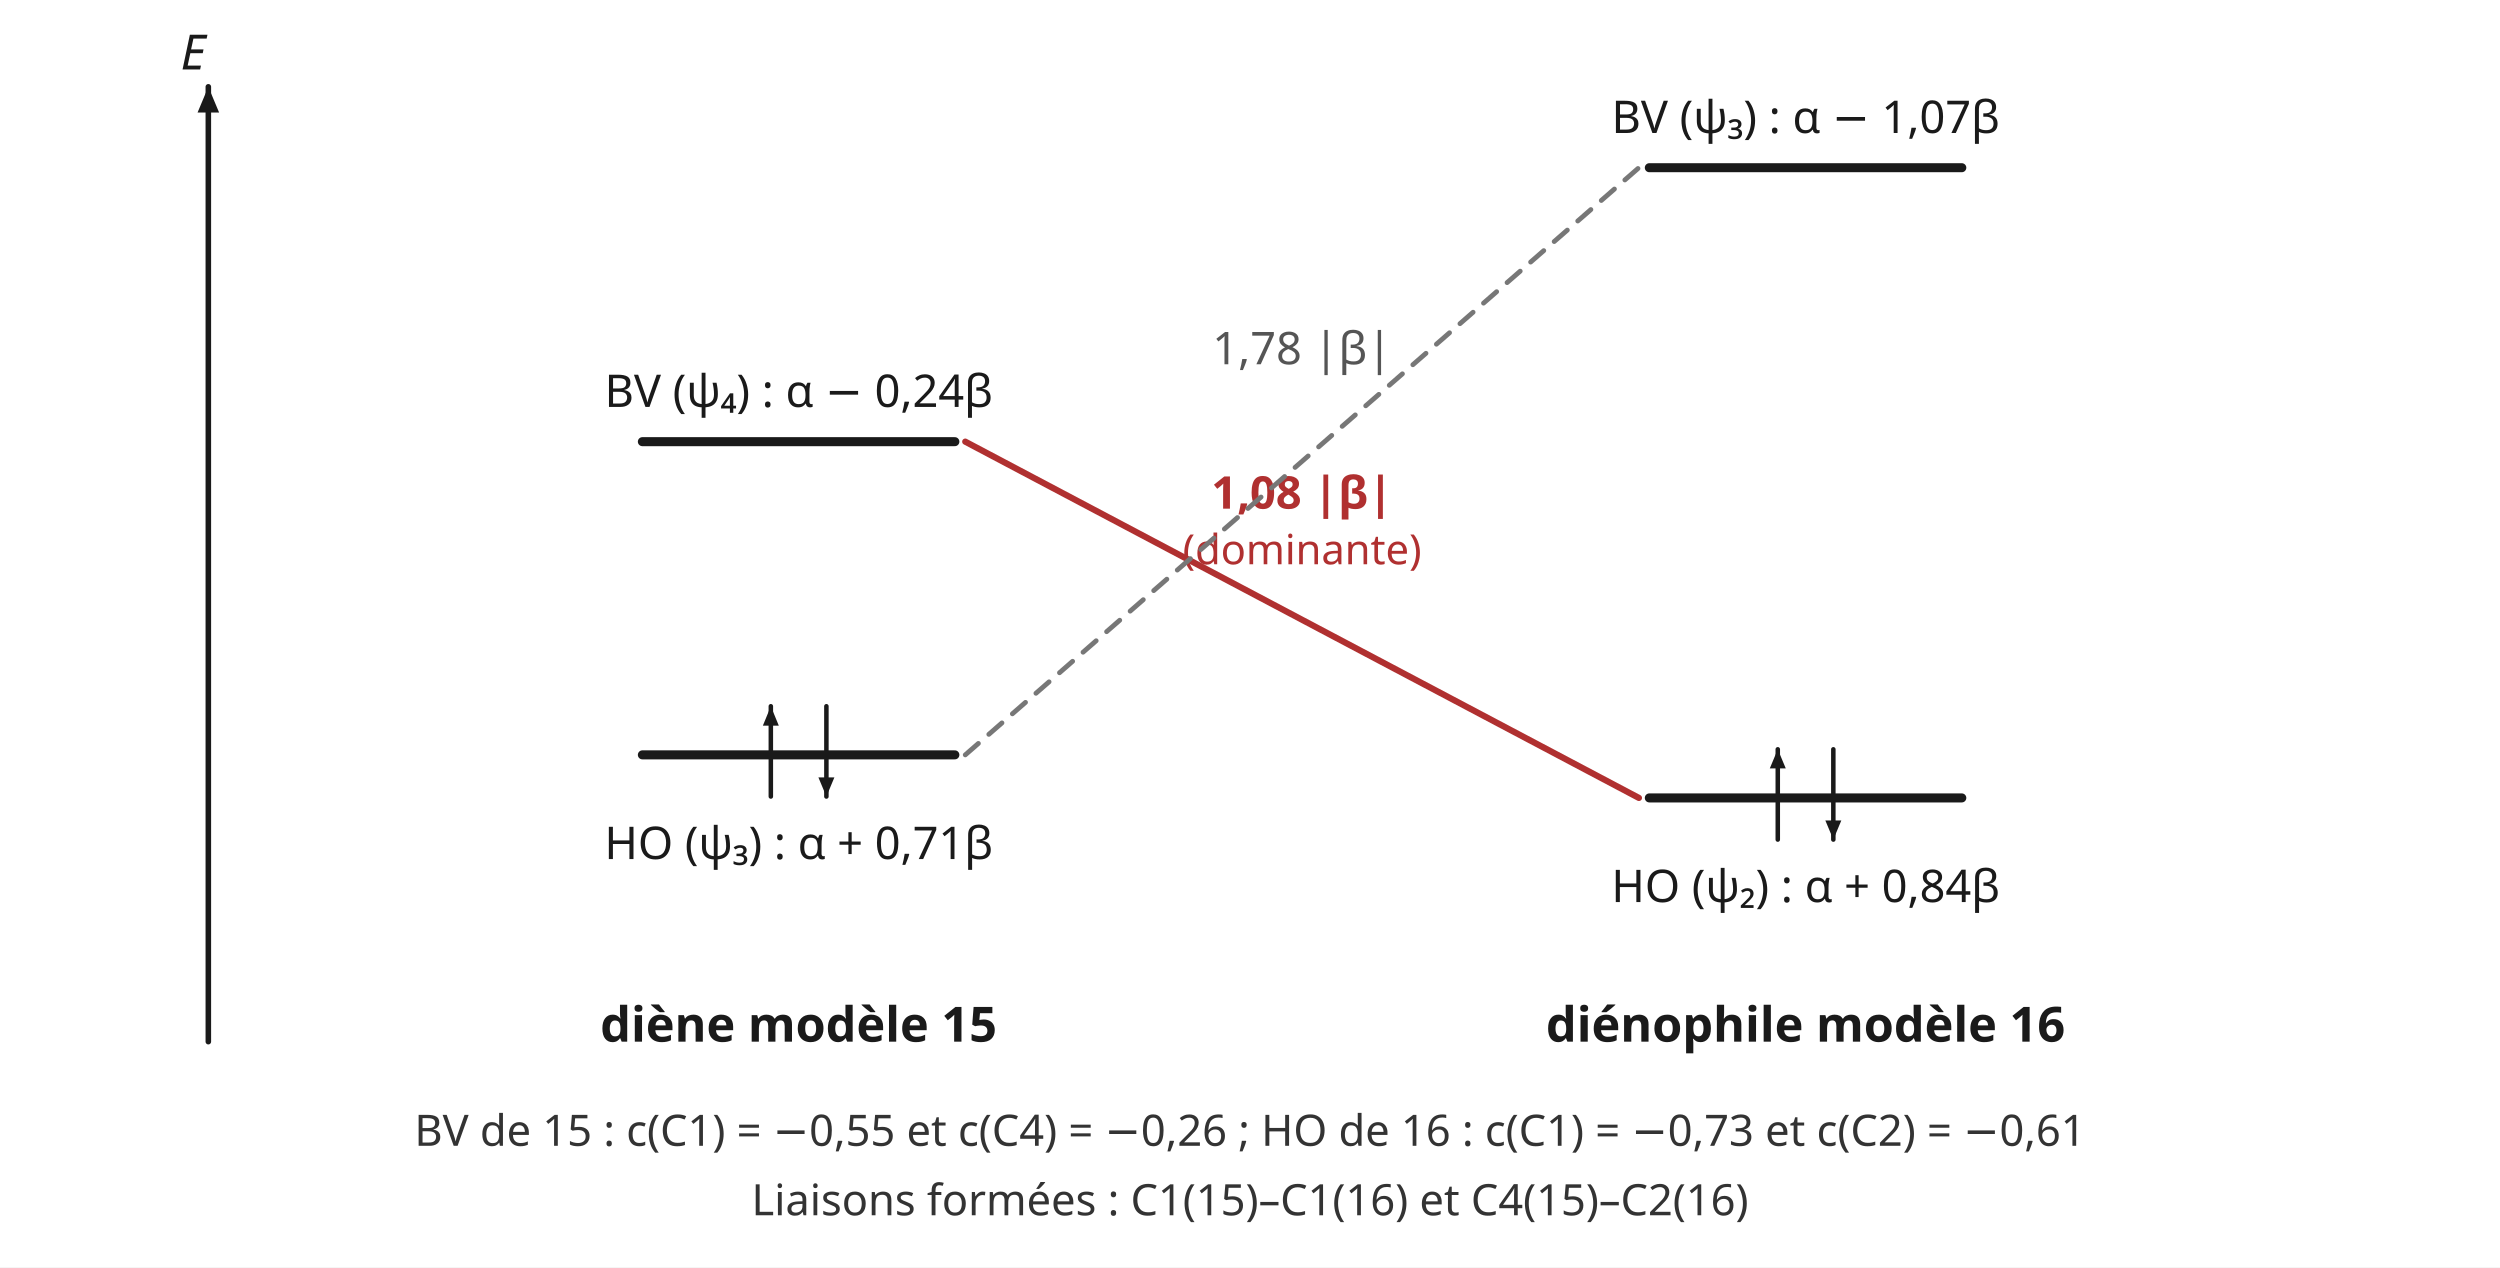
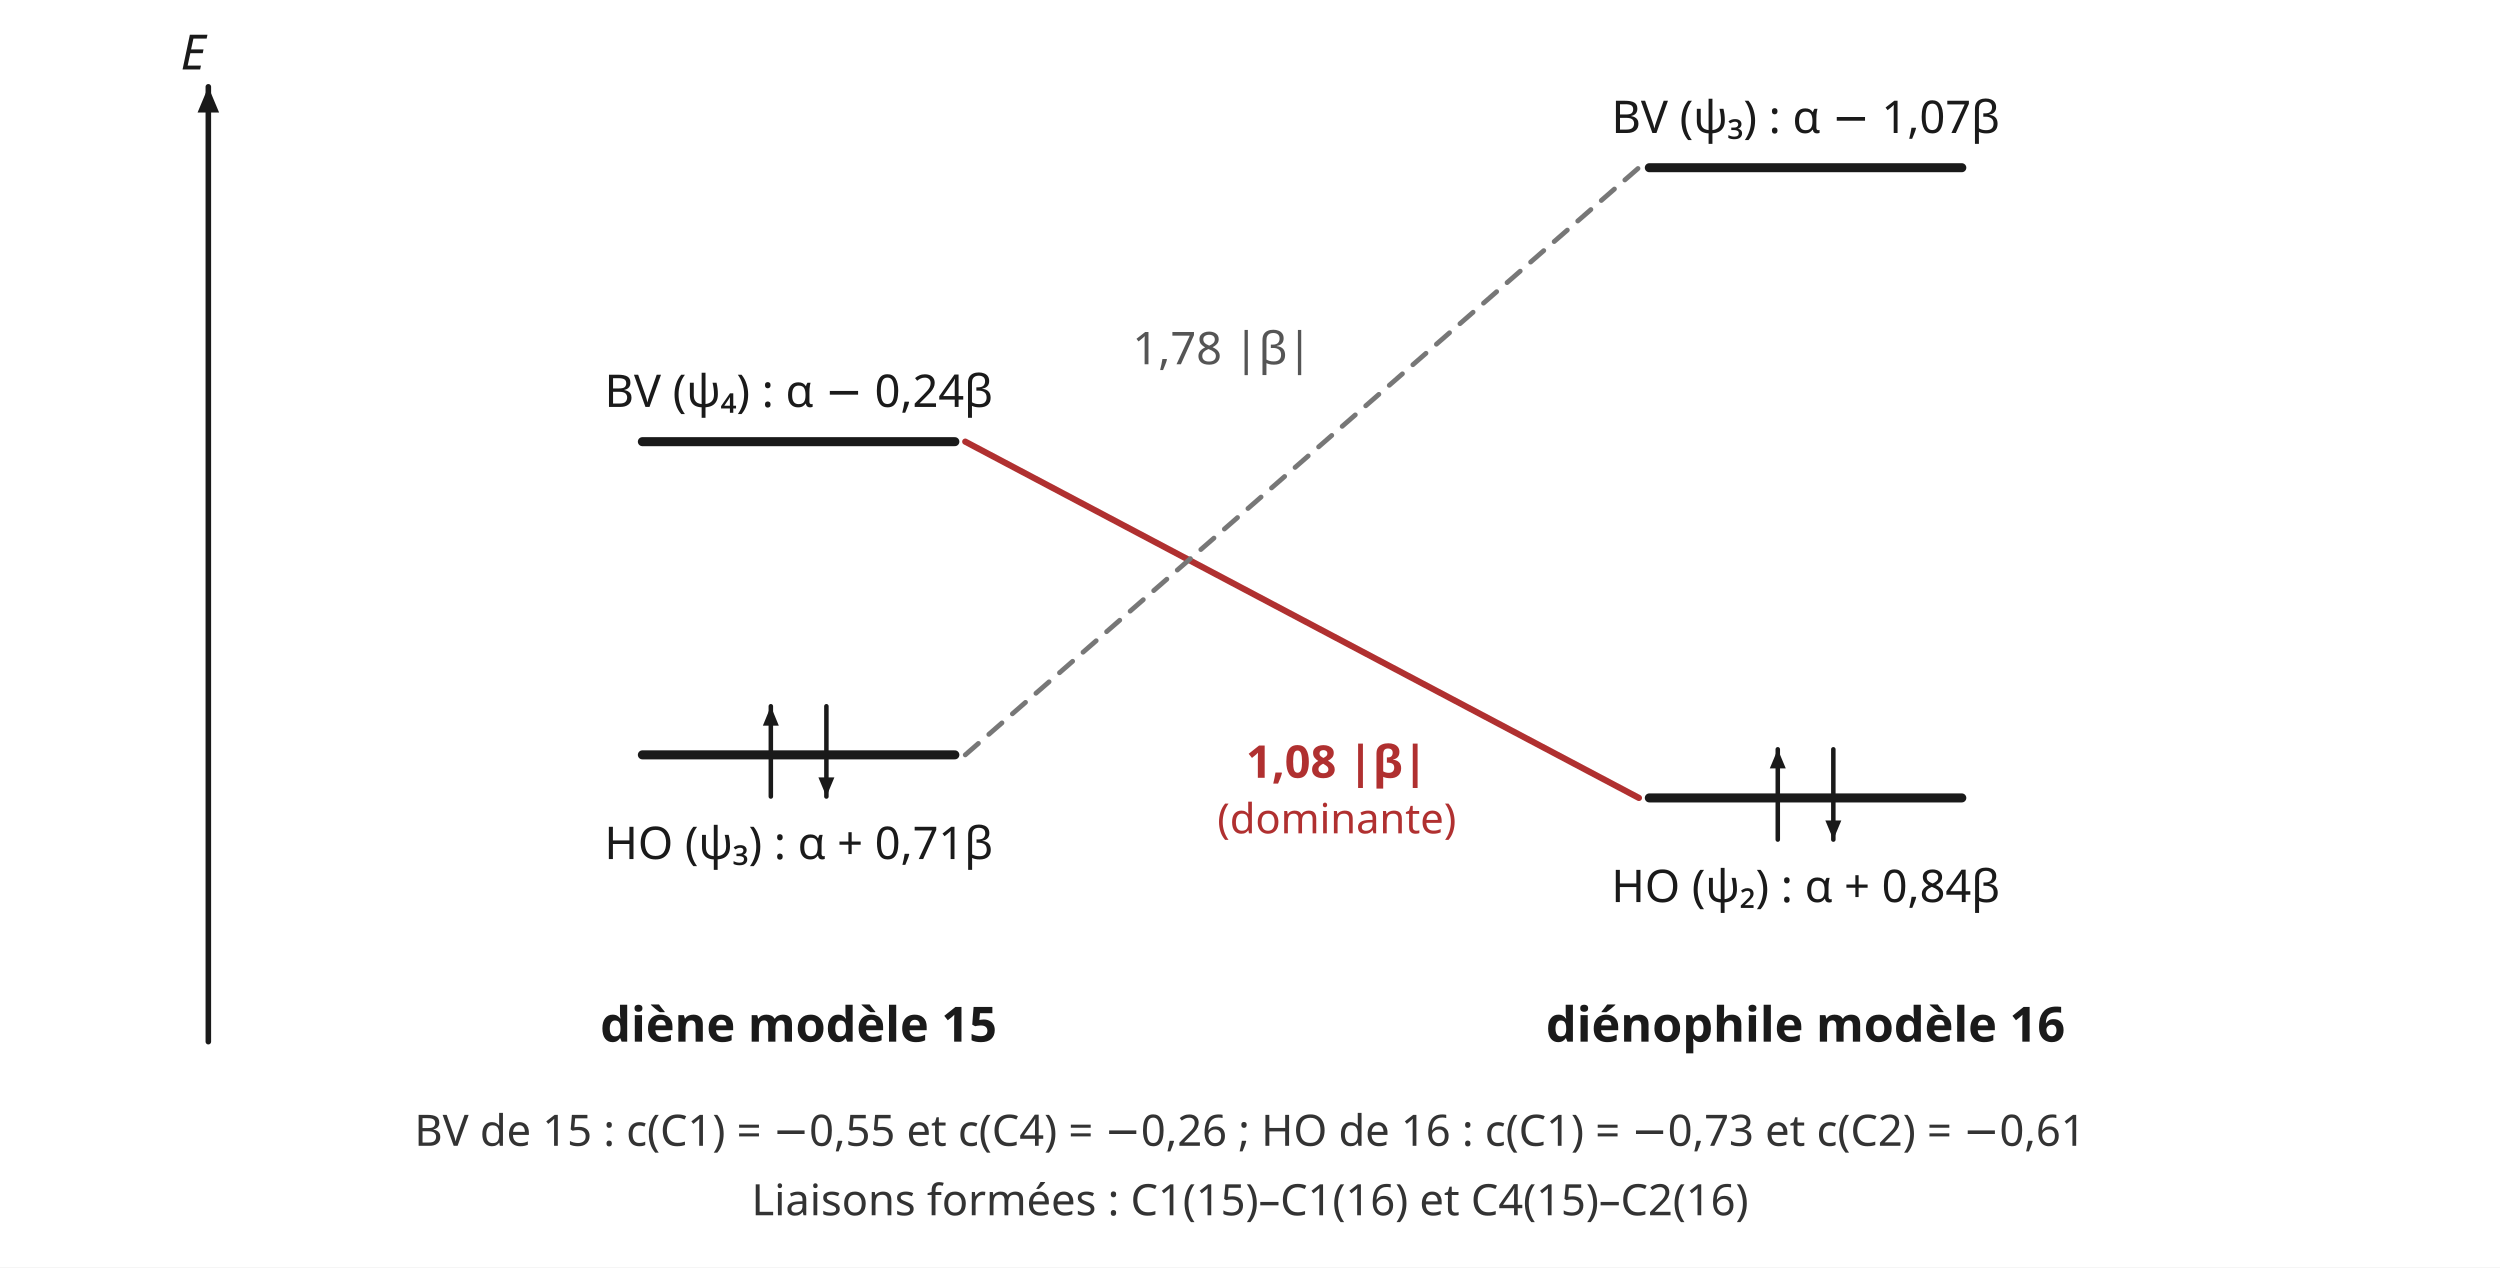
<svg xmlns="http://www.w3.org/2000/svg" viewBox="0 0 720 365" width="720" height="365" font-family="sans-serif" font-size="14">
  <rect x="0" y="0" width="720" height="365" fill="#ffffff" />
  <line x1="60.0" y1="300.0" x2="60.0" y2="25.0" stroke="#1a1a1a" stroke-width="1.6" stroke-linecap="round" />
  <polygon points="60.0,25.0 63.1,32.4 56.9,32.4" fill="#1a1a1a" />
  <text x="52.0" y="20.0" text-anchor="start" font-size="14" fill="#1a1a1a" font-weight="normal" font-style="italic">E</text>
  <line x1="185.0" y1="217.4" x2="275.0" y2="217.4" stroke="#1a1a1a" stroke-width="2.6" stroke-linecap="round" />
  <line x1="222.0" y1="229.4" x2="222.0" y2="203.4" stroke="#1a1a1a" stroke-width="1.3" stroke-linecap="round" />
  <polygon points="222.0,203.4 224.3,209.0 219.7,209.0" fill="#1a1a1a" />
  <line x1="238.0" y1="203.4" x2="238.0" y2="229.4" stroke="#1a1a1a" stroke-width="1.3" stroke-linecap="round" />
  <polygon points="238.0,229.4 235.7,223.9 240.3,223.9" fill="#1a1a1a" />
  <text x="230.0" y="247.4" text-anchor="middle" font-size="13" fill="#1a1a1a" font-weight="normal" font-style="normal">HO (ψ₃) : α + 0,71β</text>
  <line x1="185.0" y1="127.2" x2="275.0" y2="127.2" stroke="#1a1a1a" stroke-width="2.6" stroke-linecap="round" />
  <text x="230.0" y="117.2" text-anchor="middle" font-size="13" fill="#1a1a1a" font-weight="normal" font-style="normal">BV (ψ₄) : α − 0,24β</text>
  <line x1="475.0" y1="229.8" x2="565.0" y2="229.8" stroke="#1a1a1a" stroke-width="2.6" stroke-linecap="round" />
  <line x1="512.0" y1="241.8" x2="512.0" y2="215.8" stroke="#1a1a1a" stroke-width="1.3" stroke-linecap="round" />
  <polygon points="512.0,215.8 514.3,221.3 509.7,221.3" fill="#1a1a1a" />
  <line x1="528.0" y1="215.8" x2="528.0" y2="241.8" stroke="#1a1a1a" stroke-width="1.3" stroke-linecap="round" />
  <polygon points="528.0,241.8 525.7,236.3 530.3,236.3" fill="#1a1a1a" />
  <text x="520.0" y="259.8" text-anchor="middle" font-size="13" fill="#1a1a1a" font-weight="normal" font-style="normal">HO (ψ₂) : α + 0,84β</text>
  <line x1="475.0" y1="48.3" x2="565.0" y2="48.3" stroke="#1a1a1a" stroke-width="2.6" stroke-linecap="round" />
  <text x="520.0" y="38.3" text-anchor="middle" font-size="13" fill="#1a1a1a" font-weight="normal" font-style="normal">BV (ψ₃) : α − 1,07β</text>
  <text x="230.0" y="300.0" text-anchor="middle" font-size="14" fill="#1a1a1a" font-weight="bold" font-style="normal">diène modèle 15</text>
  <text x="520.0" y="300.0" text-anchor="middle" font-size="14" fill="#1a1a1a" font-weight="bold" font-style="normal">diénophile modèle 16</text>
  <line x1="278.0" y1="127.2" x2="472.0" y2="229.8" stroke="#b03030" stroke-width="1.8" stroke-linecap="round" />
-   <text x="375.0" y="146.5" text-anchor="middle" font-size="13" fill="#b03030" font-weight="bold" font-style="normal">1,08 |β|</text>
-   <text x="375.0" y="162.5" text-anchor="middle" font-size="12" fill="#b03030" font-weight="normal" font-style="normal">(dominante)</text>
+   <text x="385.0" y="224.0" text-anchor="middle" font-size="13" fill="#b03030" font-weight="bold" font-style="normal">1,08 |β|</text>
+   <text x="385.0" y="240.0" text-anchor="middle" font-size="12" fill="#b03030" font-weight="normal" font-style="normal">(dominante)</text>
  <line x1="278.0" y1="217.4" x2="472.0" y2="48.3" stroke="#777" stroke-width="1.4" stroke-linecap="round" stroke-dasharray="5,4" />
-   <text x="375.0" y="104.9" text-anchor="middle" font-size="13" fill="#555" font-weight="normal" font-style="normal">1,78 |β|</text>
+   <text x="352.0" y="104.9" text-anchor="middle" font-size="13" fill="#555" font-weight="normal" font-style="normal">1,78 |β|</text>
  <text x="360.0" y="330.0" text-anchor="middle" font-size="12.5" fill="#333" font-weight="normal" font-style="normal">BV de 15 : c(C1) = −0,55 et c(C4) = −0,26 ; HO de 16 : c(C1) = −0,73 et c(C2) = −0,61</text>
  <text x="360.0" y="350.0" text-anchor="middle" font-size="12.5" fill="#333" font-weight="normal" font-style="normal">Liaisons formées : C1(15)–C1(16) et C4(15)–C2(16)</text>
</svg>
